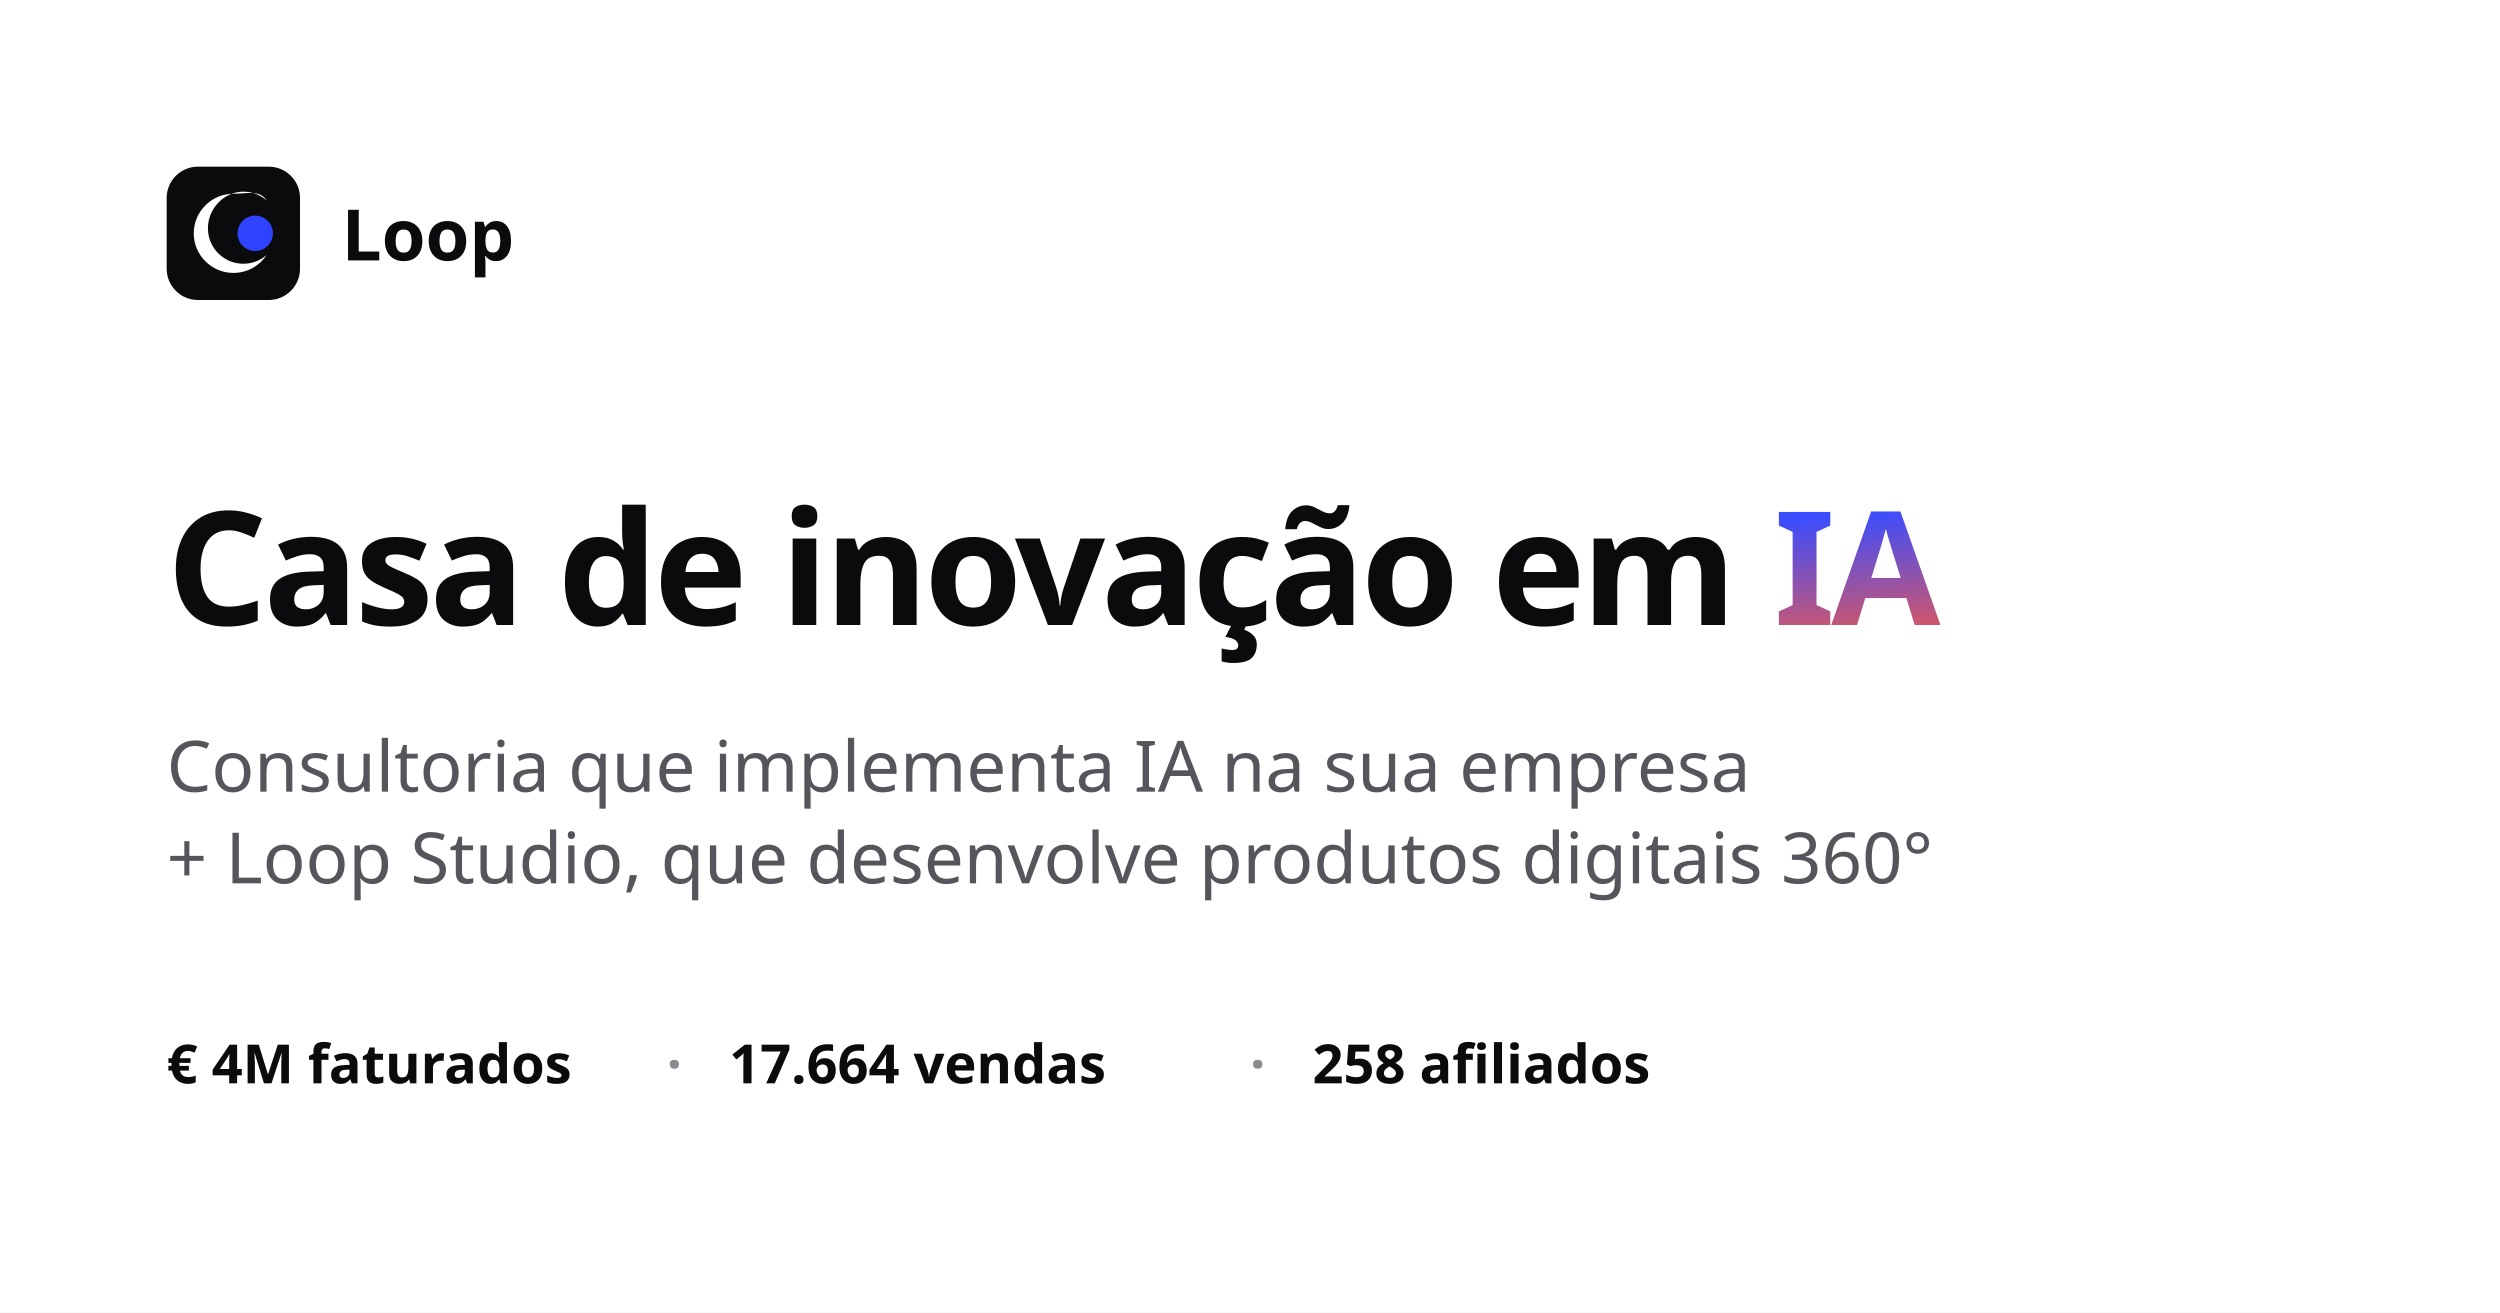
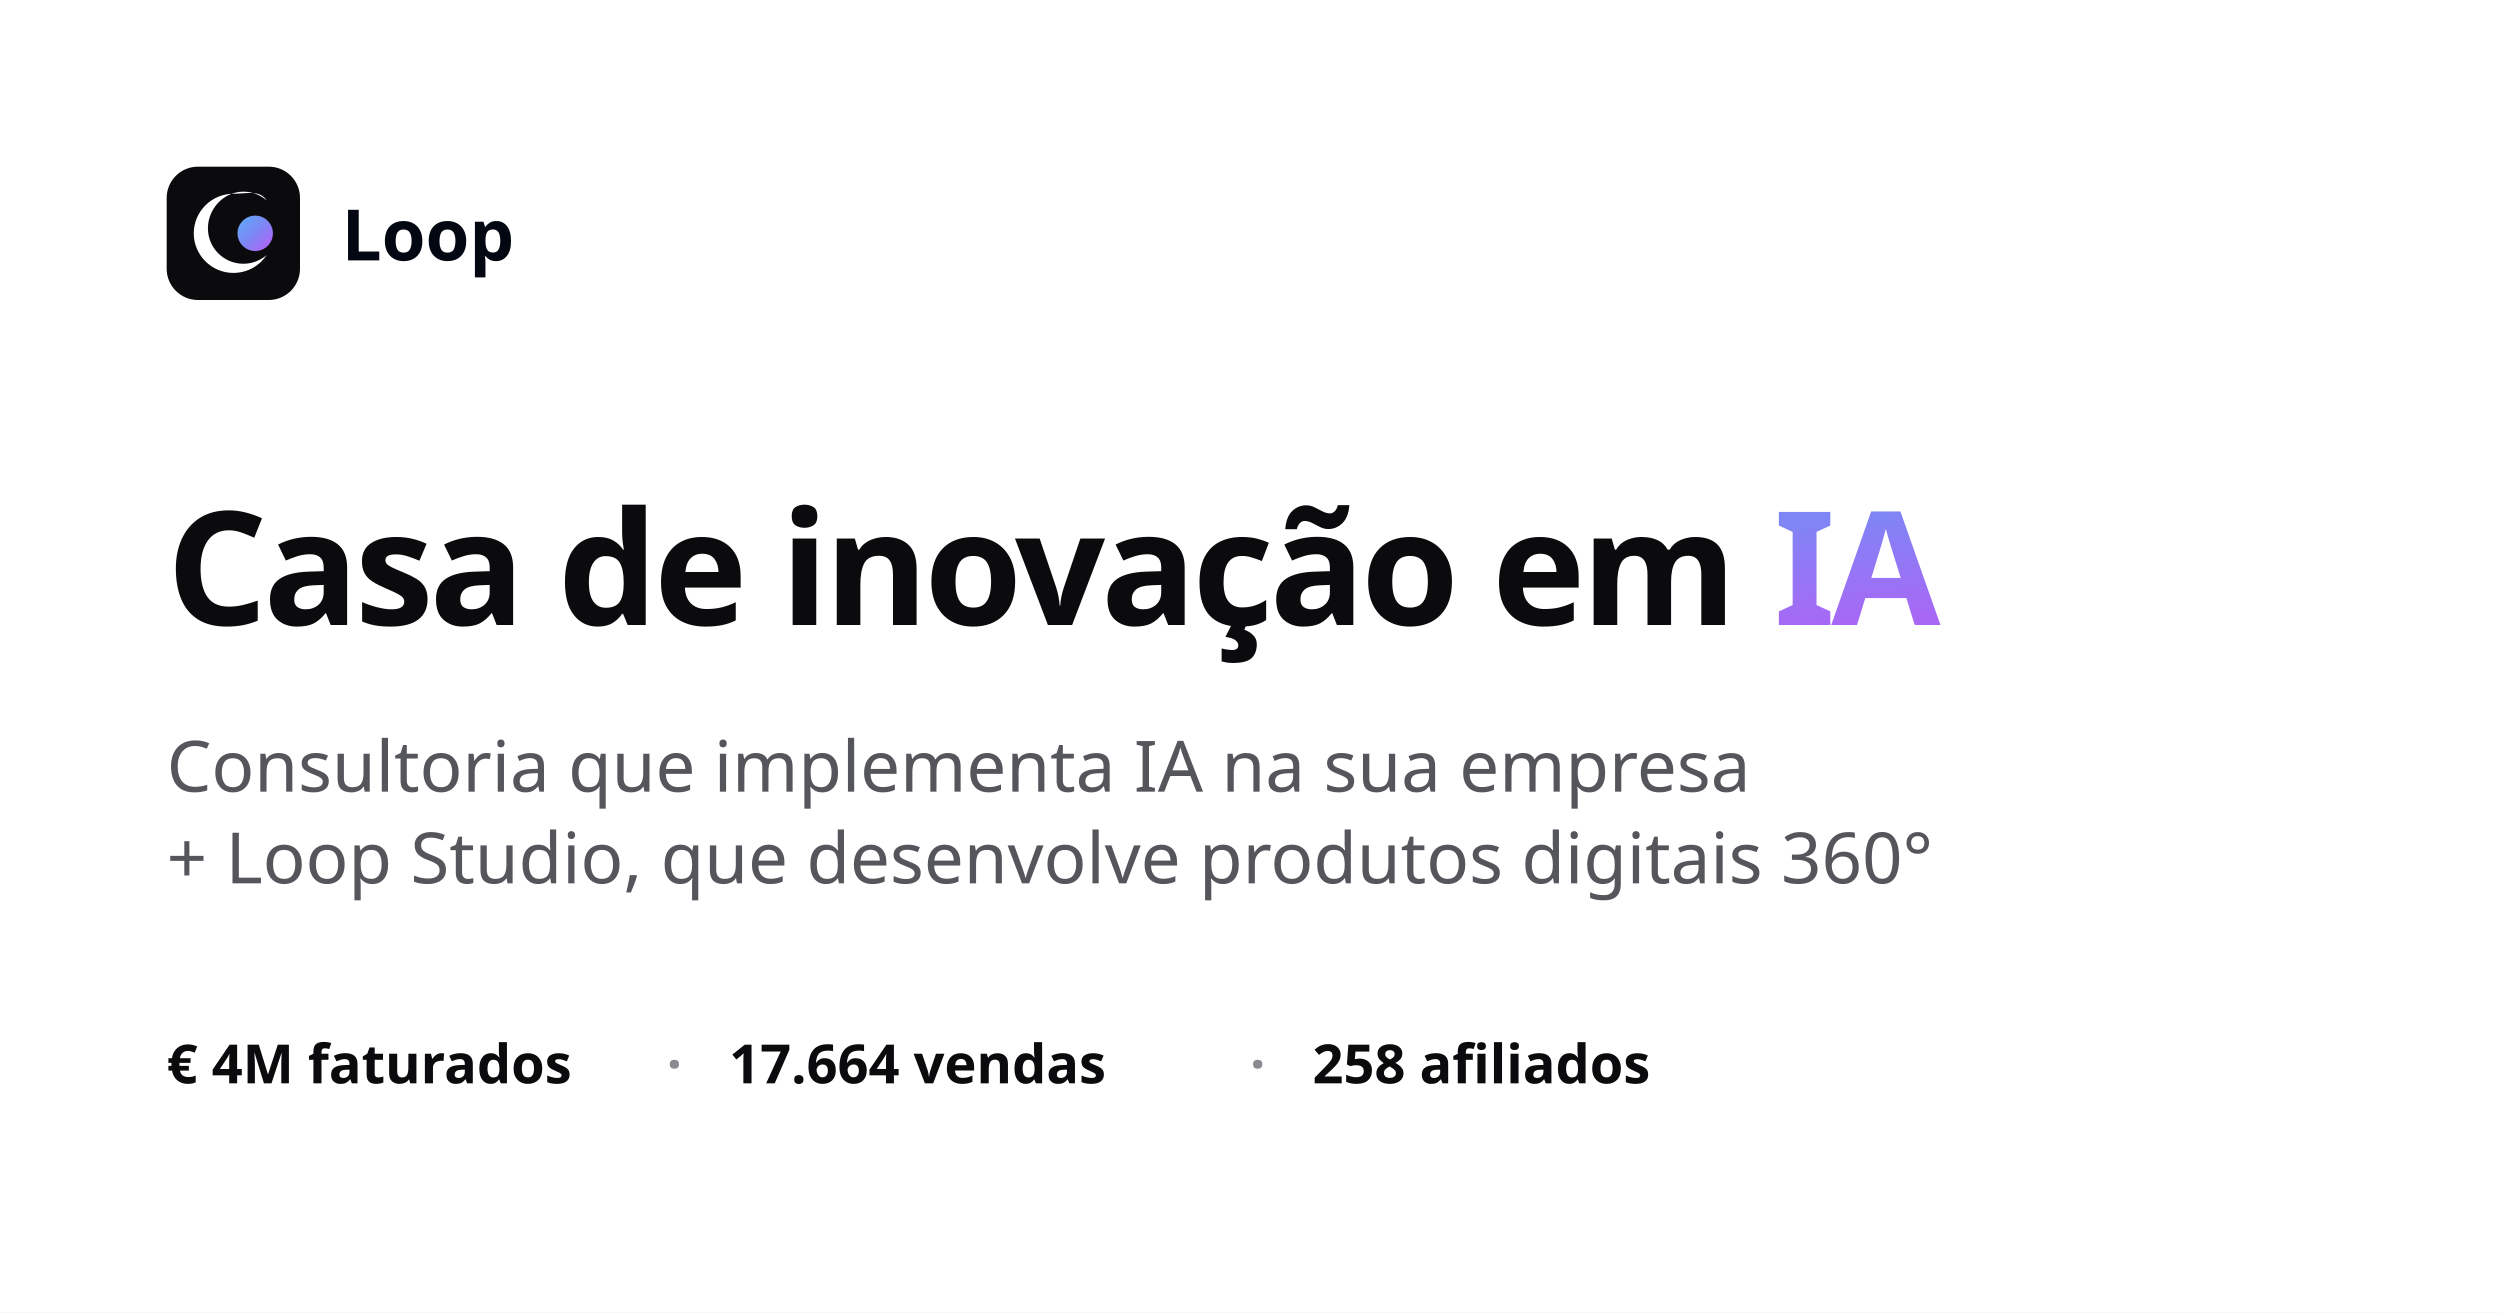
<svg xmlns="http://www.w3.org/2000/svg" viewBox="0 0 1200 630" font-family="'Space Grotesk', sans-serif">
  <defs>
    <linearGradient id="g" x1="0" y1="0" x2="1" y2="1">
-       <stop offset="0" stop-color="#7c4dff" />
-       <stop offset="0.5" stop-color="#3a4dff" />
-       <stop offset="1" stop-color="#ff5a3c" />
+       <stop offset="0" stop-color="#5badf5" />
+       <stop offset="0.5" stop-color="#7e86f5" />
+       <stop offset="1" stop-color="#ba5bf5" />
    </linearGradient>
  </defs>
  <rect width="1200" height="630" fill="#ffffff" />
  <g transform="translate(80,80)">
    <rect width="64" height="64" rx="15" fill="#0b0b0d" />
    <path d="M32 13c-10.5 0-19 8.6-19 19s8.5 19 19 19c6.7 0 12.6-3.4 16-8.6-3 2.6-6.9 4.2-11.2 4.2-9.4 0-17-7.6-17-17S27.4 12 36.8 12c4.3 0 8.2 1.6 11.2 4.2C44.6 11 38.7 13 32 13Z" fill="#fff" />
-     <circle cx="42.5" cy="32" r="8.5" fill="#2f43ff" />
-     <text x="84" y="45" font-size="34" font-weight="700" fill="#0b0b0d">Loop</text>
+     <circle cx="42.5" cy="32" r="8.5" fill="url(#g)" />
+     <text x="84" y="45" font-size="34" font-weight="700" fill="#030712">Loop</text>
  </g>
  <text x="80" y="300" font-size="76" font-weight="700" fill="#0b0b0d" letter-spacing="-2">Casa de inovação em <tspan fill="url(#g)">IA</tspan>
  </text>
  <text x="80" y="380" font-size="34" font-weight="500" fill="#55555c">Consultoria que implementa IA na sua empresa</text>
  <text x="80" y="424" font-size="34" font-weight="500" fill="#55555c">+ Loop Studio, que desenvolve produtos digitais 360°</text>
  <g transform="translate(80,520)" font-size="26" font-weight="600" fill="#0b0b0d">
    <text x="0" y="0">€ 4M faturados</text>
    <text x="240" y="0" fill="#8a8a90">·</text>
    <text x="270" y="0">17.664 vendas</text>
    <text x="520" y="0" fill="#8a8a90">·</text>
    <text x="550" y="0">258 afiliados</text>
  </g>
</svg>
